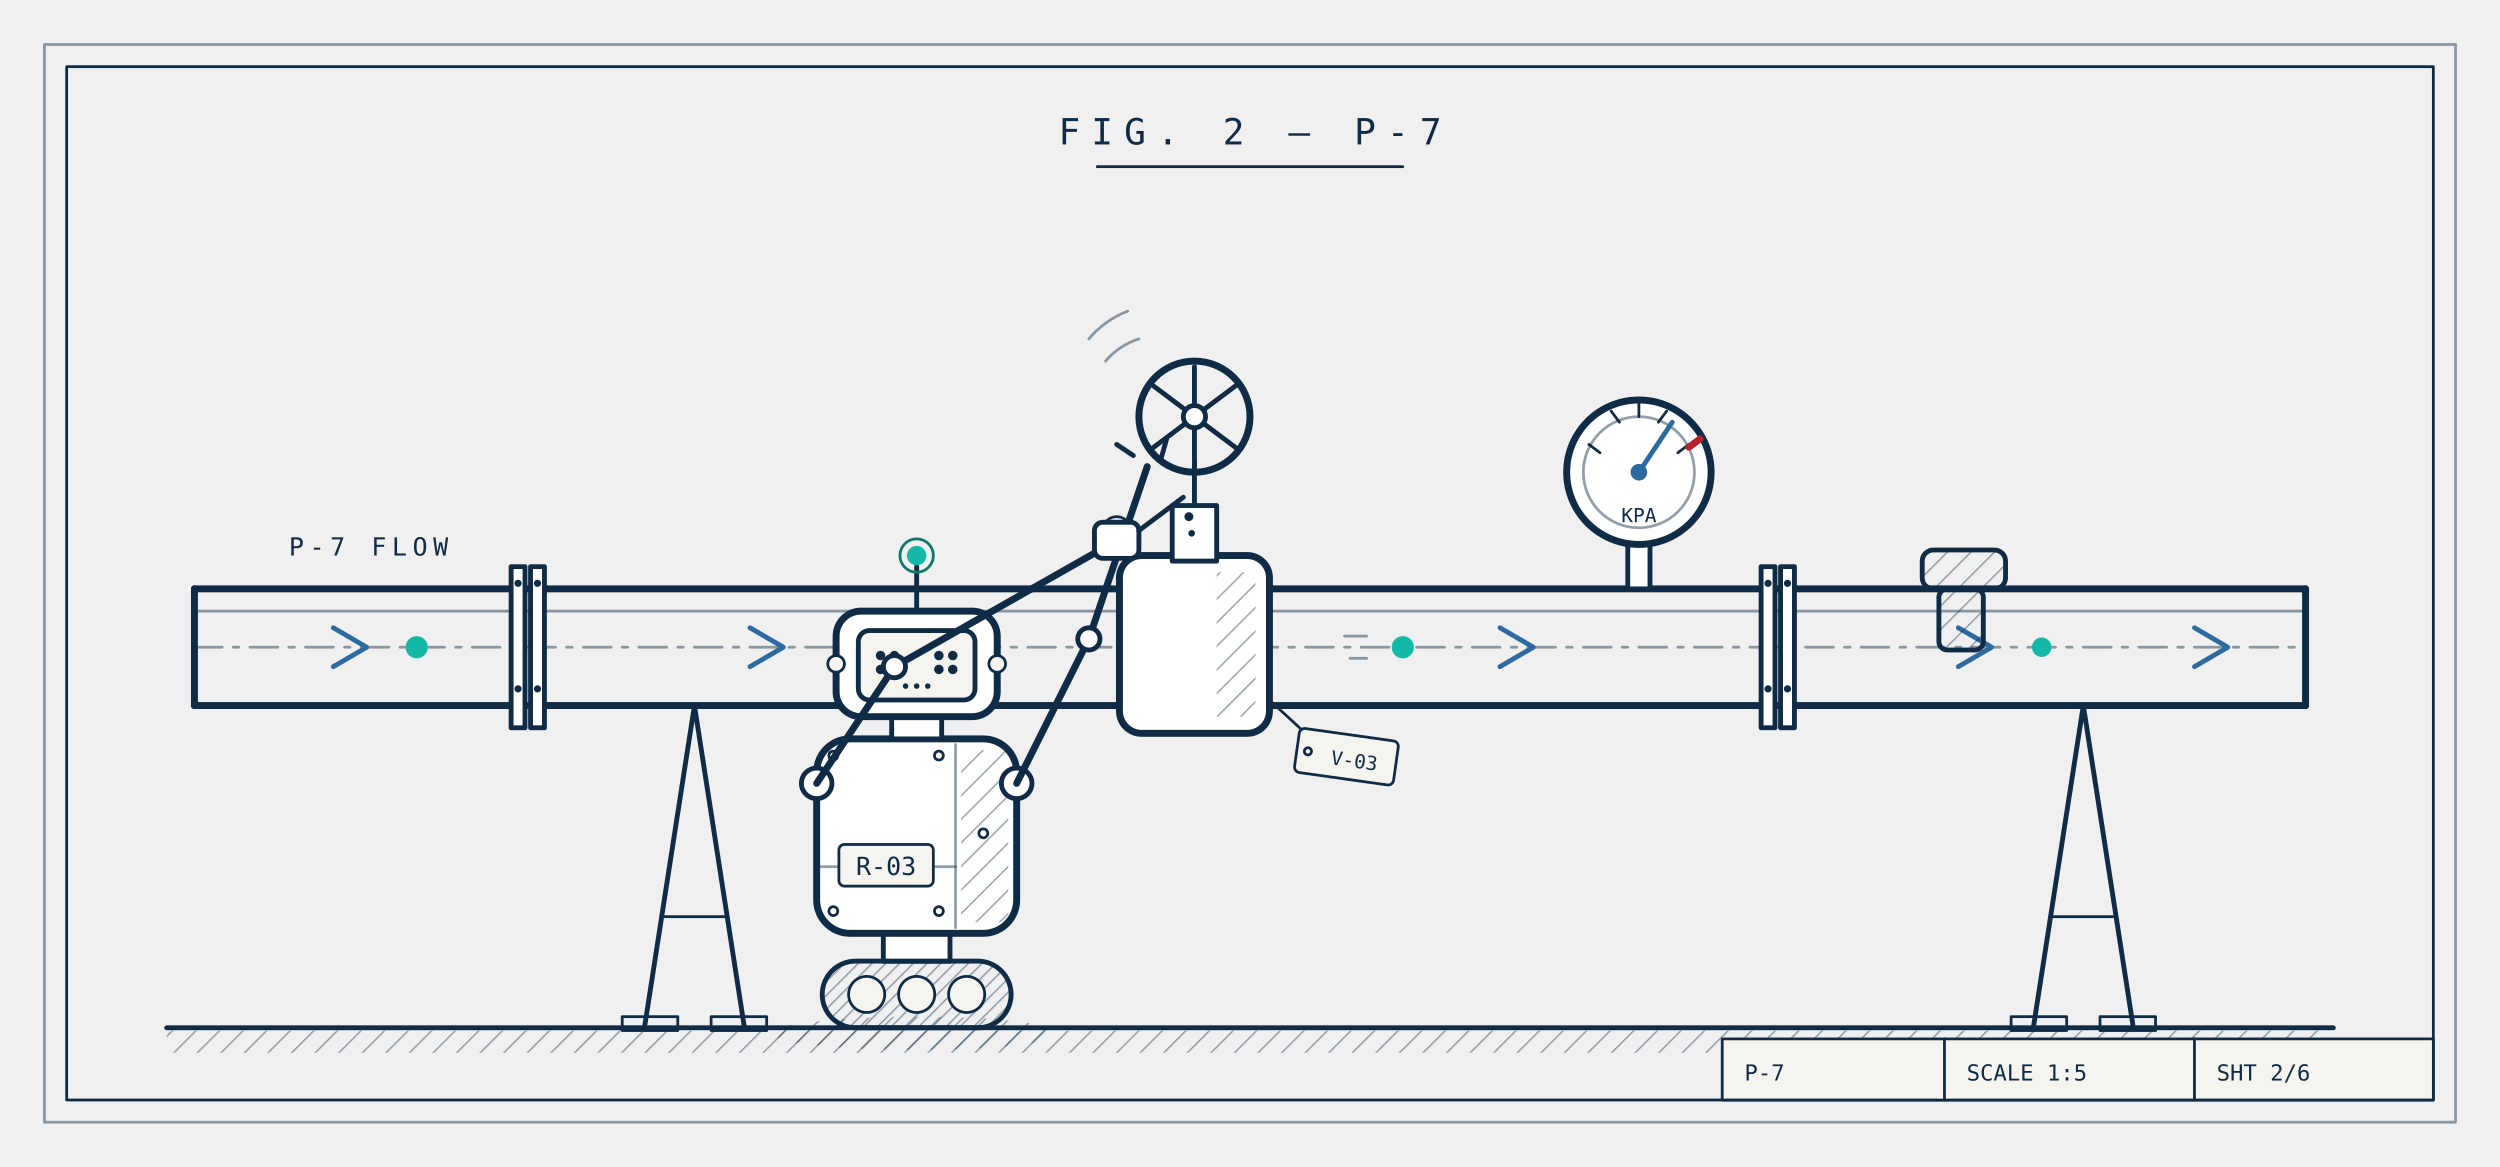
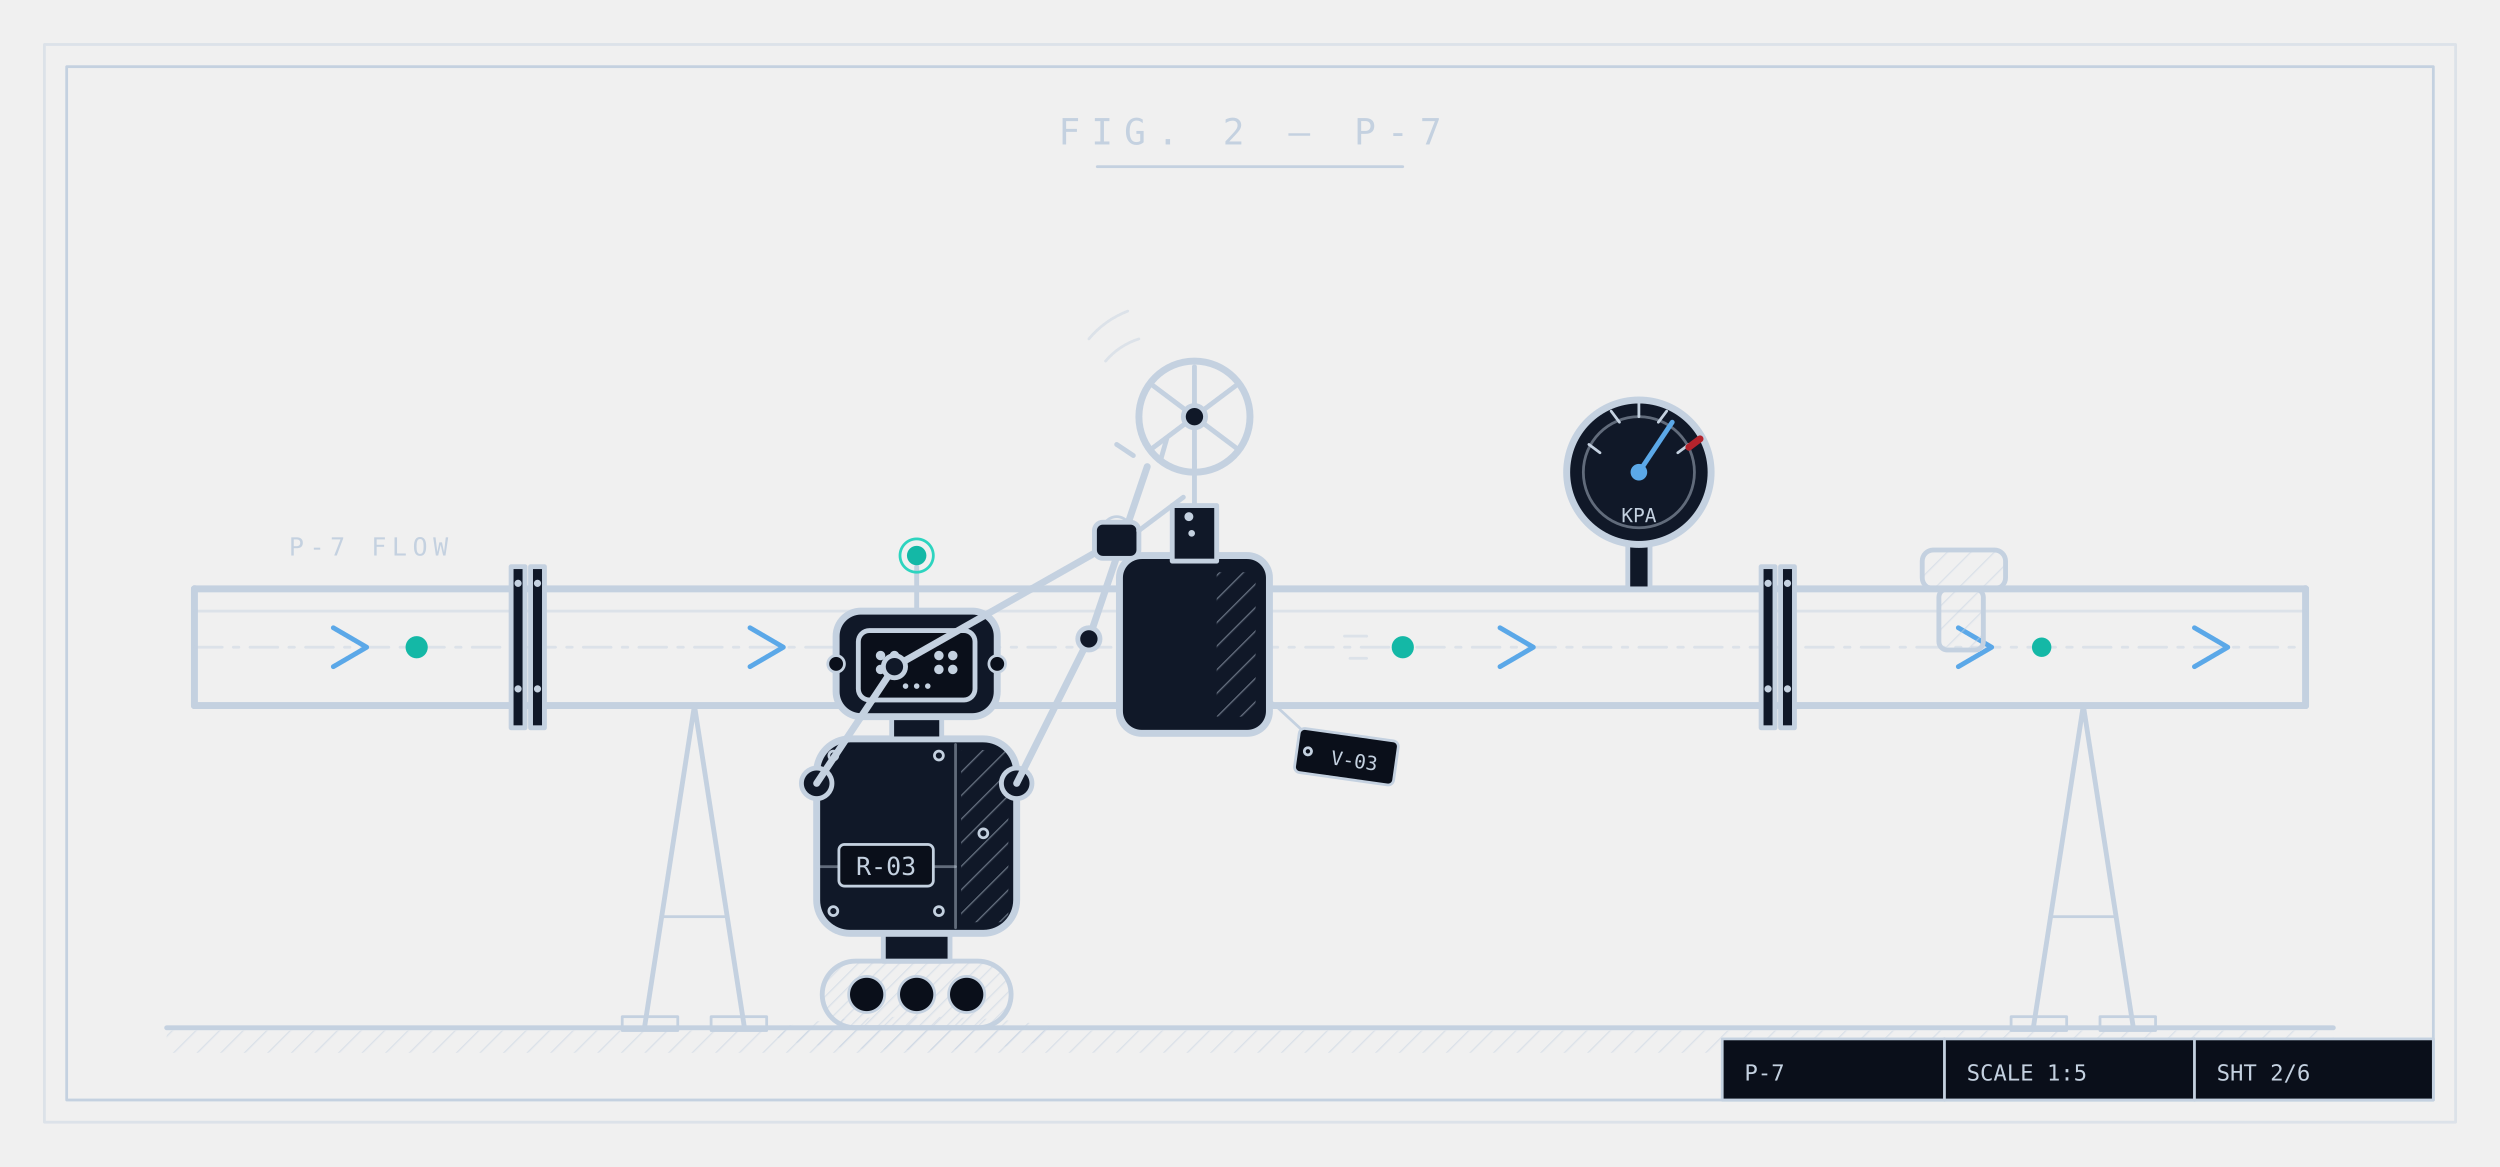
<svg xmlns="http://www.w3.org/2000/svg" viewBox="0 0 900 420">
  <style>
    @keyframes p7-pulse{0%,100%{opacity:.35}50%{opacity:1}}
    @keyframes p7-flow{0%{transform:translateX(0);opacity:0}12%{opacity:1}84%{opacity:1}100%{transform:translateX(58px);opacity:0}}
    @keyframes p7-spin{to{transform:rotate(360deg)}}
    @keyframes p7-wobble{0%,100%{transform:rotate(-6deg)}50%{transform:rotate(6deg)}}
    .ill-live{animation:p7-pulse 2.4s ease-in-out infinite}
    .p7-dot{animation:p7-flow 4.5s linear infinite}
    .p7-d2{animation-delay:1.1s}
    .p7-d3{animation-delay:2.2s}
    .p7-d4{animation-delay:3.4s}
    .p7-wheel{transform-box:fill-box;transform-origin:50% 50%;animation:p7-spin 10s linear infinite}
    .p7-needle{transform-box:fill-box;transform-origin:0% 100%;animation:p7-wobble 2.8s ease-in-out infinite}
    @media (prefers-reduced-motion: reduce){*{animation:none !important}}
  </style>
  <defs>
    <pattern id="bH" patternUnits="userSpaceOnUse" width="6" height="6" patternTransform="rotate(45)">
-       <line x1="0" y1="0" x2="0" y2="6" stroke="rgba(15,43,70,.45)" stroke-width="1" />
+       <line x1="0" y1="0" x2="0" y2="6" stroke="rgba(196,209,224,.45)" stroke-width="1" />
    </pattern>
    <pattern id="bHd" patternUnits="userSpaceOnUse" width="3.5" height="3.5" patternTransform="rotate(45)">
-       <line x1="0" y1="0" x2="0" y2="3.5" stroke="rgba(15,43,70,.45)" stroke-width="1" />
+       <line x1="0" y1="0" x2="0" y2="3.5" stroke="rgba(196,209,224,.45)" stroke-width="1" />
    </pattern>
-     <g id="bBot" stroke="#0F2B46" fill="none" stroke-linecap="round" stroke-linejoin="round">
+     <g id="bBot" stroke="#C4D1E0" fill="none" stroke-linecap="round" stroke-linejoin="round">
      <rect x="-34" y="-24" width="68" height="24" rx="12" fill="url(#bHd)" stroke-width="1.75" />
-       <circle cx="-18" cy="-12" r="6.5" fill="#F6F4EE" stroke-width="1" />
-       <circle cx="0" cy="-12" r="6.5" fill="#F6F4EE" stroke-width="1" />
-       <circle cx="18" cy="-12" r="6.5" fill="#F6F4EE" stroke-width="1" />
-       <rect x="-12" y="-34" width="24" height="10" fill="#FFFFFF" stroke-width="1.75" />
-       <rect x="-36" y="-104" width="72" height="70" rx="12" fill="#FFFFFF" stroke-width="2.5" class="ill-draw" />
+       <circle cx="-18" cy="-12" r="6.5" fill="#0A0F1A" stroke-width="1" />
+       <circle cx="0" cy="-12" r="6.5" fill="#0A0F1A" stroke-width="1" />
+       <circle cx="18" cy="-12" r="6.5" fill="#0A0F1A" stroke-width="1" />
+       <rect x="-12" y="-34" width="24" height="10" fill="#101828" stroke-width="1.75" />
+       <rect x="-36" y="-104" width="72" height="70" rx="12" fill="#101828" stroke-width="2.5" class="ill-draw" />
      <rect x="16" y="-100" width="17" height="62" fill="url(#bH)" stroke="none" />
-       <path d="M14 -102 V-36" stroke="rgba(15,43,70,.45)" stroke-width="1" />
-       <path d="M-36 -58 H14" stroke="rgba(15,43,70,.45)" stroke-width="1" />
+       <path d="M14 -102 V-36" stroke="rgba(196,209,224,.45)" stroke-width="1" />
+       <path d="M-36 -58 H14" stroke="rgba(196,209,224,.45)" stroke-width="1" />
      <circle cx="-30" cy="-98" r="1.6" stroke-width="1" />
      <circle cx="-30" cy="-42" r="1.6" stroke-width="1" />
      <circle cx="8" cy="-98" r="1.6" stroke-width="1" />
      <circle cx="8" cy="-42" r="1.6" stroke-width="1" />
      <circle cx="24" cy="-70" r="1.6" stroke-width="1" />
-       <rect x="-28" y="-66" width="34" height="15" rx="2" fill="#F6F4EE" stroke-width="1" />
-       <rect x="-9" y="-114" width="18" height="10" fill="#FFFFFF" stroke-width="1.75" />
-       <rect x="-29" y="-150" width="58" height="38" rx="9" fill="#FFFFFF" stroke-width="2.5" class="ill-draw" />
-       <rect x="-21" y="-143" width="42" height="25" rx="4" fill="#F6F4EE" stroke-width="1.75" />
-       <g fill="#0F2B46" stroke="none">
+       <rect x="-28" y="-66" width="34" height="15" rx="2" fill="#0A0F1A" stroke-width="1" />
+       <rect x="-9" y="-114" width="18" height="10" fill="#101828" stroke-width="1.75" />
+       <rect x="-29" y="-150" width="58" height="38" rx="9" fill="#101828" stroke-width="2.5" class="ill-draw" />
+       <rect x="-21" y="-143" width="42" height="25" rx="4" fill="#0A0F1A" stroke-width="1.75" />
+       <g fill="#C4D1E0" stroke="none">
        <circle cx="-13" cy="-134" r="1.7" />
        <circle cx="-8" cy="-134" r="1.7" />
        <circle cx="-13" cy="-129" r="1.7" />
        <circle cx="-8" cy="-129" r="1.7" />
        <circle cx="8" cy="-134" r="1.7" />
        <circle cx="13" cy="-134" r="1.7" />
        <circle cx="8" cy="-129" r="1.7" />
        <circle cx="13" cy="-129" r="1.7" />
        <circle cx="-4" cy="-123" r="1" />
        <circle cx="0" cy="-123" r="1" />
        <circle cx="4" cy="-123" r="1" />
      </g>
-       <circle cx="-29" cy="-131" r="3" fill="#F6F4EE" stroke-width="1" />
-       <circle cx="29" cy="-131" r="3" fill="#F6F4EE" stroke-width="1" />
+       <circle cx="-29" cy="-131" r="3" fill="#0A0F1A" stroke-width="1" />
+       <circle cx="29" cy="-131" r="3" fill="#0A0F1A" stroke-width="1" />
      <path d="M0 -150 V-166" stroke-width="1.75" />
-       <circle cx="0" cy="-170" r="6" stroke="#0F766E" stroke-width="1" class="ill-live" />
+       <circle cx="0" cy="-170" r="6" stroke="#2DD4BF" stroke-width="1" class="ill-live" />
      <circle cx="0" cy="-170" r="3.5" fill="#14B8A6" stroke="none" class="ill-live" />
-       <circle cx="-36" cy="-88" r="5.5" fill="#FFFFFF" stroke-width="1.75" />
-       <circle cx="36" cy="-88" r="5.5" fill="#FFFFFF" stroke-width="1.75" />
+       <circle cx="-36" cy="-88" r="5.5" fill="#101828" stroke-width="1.75" />
+       <circle cx="36" cy="-88" r="5.5" fill="#101828" stroke-width="1.75" />
    </g>
  </defs>
-   <g stroke="#0F2B46" fill="none" stroke-linecap="round" stroke-linejoin="round">
-     <rect x="16" y="16" width="868" height="388" stroke="rgba(15,43,70,.45)" stroke-width="1" />
+   <g stroke="#C4D1E0" fill="none" stroke-linecap="round" stroke-linejoin="round">
+     <rect x="16" y="16" width="868" height="388" stroke="rgba(196,209,224,.45)" stroke-width="1" />
    <rect x="24" y="24" width="852" height="372" stroke-width="1" />
-     <text x="450" y="52" text-anchor="middle" font-family="IBM Plex Mono, monospace" font-size="13" letter-spacing="4" fill="#0F2B46" stroke="none">FIG. 2 — P-7</text>
+     <text x="450" y="52" text-anchor="middle" font-family="IBM Plex Mono, monospace" font-size="13" letter-spacing="4" fill="#C4D1E0" stroke="none">FIG. 2 — P-7</text>
    <path d="M395 60 H505" stroke-width="1" />
    <path d="M60 370 H840" stroke-width="1.75" />
    <rect x="60" y="371" width="780" height="8" fill="url(#bH)" stroke="none" />
    <ellipse cx="330" cy="372" rx="52" ry="6" fill="url(#bH)" stroke="none" />
    <path d="M250 254 L232 370 M250 254 L268 370" stroke-width="1.75" />
    <path d="M238 330 H262" stroke-width="1" />
    <rect x="224" y="366" width="20" height="5" stroke-width="1" />
    <rect x="256" y="366" width="20" height="5" stroke-width="1" />
    <path d="M750 254 L732 370 M750 254 L768 370" stroke-width="1.75" />
    <path d="M738 330 H762" stroke-width="1" />
    <rect x="724" y="366" width="20" height="5" stroke-width="1" />
    <rect x="756" y="366" width="20" height="5" stroke-width="1" />
    <path d="M70 212 H830" stroke-width="2.5" class="ill-draw" />
    <path d="M70 254 H830" stroke-width="2.5" class="ill-draw" />
    <path d="M70 212 V254 M830 212 V254" stroke-width="2.5" />
-     <path d="M70 220 H830" stroke="rgba(15,43,70,.45)" stroke-width="1" />
-     <path d="M70 233 H830" stroke="rgba(15,43,70,.45)" stroke-width="1" stroke-dasharray="10 4 2 4" />
-     <rect x="184" y="204" width="5" height="58" fill="#FFFFFF" stroke-width="1.75" />
-     <rect x="191" y="204" width="5" height="58" fill="#FFFFFF" stroke-width="1.75" />
-     <circle cx="186.5" cy="210" r="1.3" fill="#0F2B46" stroke="none" />
-     <circle cx="186.5" cy="248" r="1.3" fill="#0F2B46" stroke="none" />
-     <circle cx="193.5" cy="210" r="1.3" fill="#0F2B46" stroke="none" />
-     <circle cx="193.5" cy="248" r="1.3" fill="#0F2B46" stroke="none" />
-     <rect x="634" y="204" width="5" height="58" fill="#FFFFFF" stroke-width="1.75" />
-     <rect x="641" y="204" width="5" height="58" fill="#FFFFFF" stroke-width="1.75" />
-     <circle cx="636.5" cy="210" r="1.3" fill="#0F2B46" stroke="none" />
-     <circle cx="636.5" cy="248" r="1.3" fill="#0F2B46" stroke="none" />
-     <circle cx="643.5" cy="210" r="1.3" fill="#0F2B46" stroke="none" />
-     <circle cx="643.5" cy="248" r="1.3" fill="#0F2B46" stroke="none" />
-     <g stroke="#2D6A9F" stroke-width="1.75">
+     <path d="M70 220 H830" stroke="rgba(196,209,224,.45)" stroke-width="1" />
+     <path d="M70 233 H830" stroke="rgba(196,209,224,.45)" stroke-width="1" stroke-dasharray="10 4 2 4" />
+     <rect x="184" y="204" width="5" height="58" fill="#101828" stroke-width="1.75" />
+     <rect x="191" y="204" width="5" height="58" fill="#101828" stroke-width="1.75" />
+     <circle cx="186.5" cy="210" r="1.3" fill="#C4D1E0" stroke="none" />
+     <circle cx="186.5" cy="248" r="1.3" fill="#C4D1E0" stroke="none" />
+     <circle cx="193.5" cy="210" r="1.3" fill="#C4D1E0" stroke="none" />
+     <circle cx="193.5" cy="248" r="1.3" fill="#C4D1E0" stroke="none" />
+     <rect x="634" y="204" width="5" height="58" fill="#101828" stroke-width="1.75" />
+     <rect x="641" y="204" width="5" height="58" fill="#101828" stroke-width="1.75" />
+     <circle cx="636.5" cy="210" r="1.3" fill="#C4D1E0" stroke="none" />
+     <circle cx="636.5" cy="248" r="1.3" fill="#C4D1E0" stroke="none" />
+     <circle cx="643.5" cy="210" r="1.3" fill="#C4D1E0" stroke="none" />
+     <circle cx="643.5" cy="248" r="1.3" fill="#C4D1E0" stroke="none" />
+     <g stroke="#5BA8E8" stroke-width="1.75">
      <path d="M120 226 l12 7 -12 7" />
      <path d="M270 226 l12 7 -12 7" />
      <path d="M540 226 l12 7 -12 7" />
      <path d="M705 226 l12 7 -12 7" />
      <path d="M790 226 l12 7 -12 7" />
    </g>
-     <text x="104" y="200" font-family="IBM Plex Mono, monospace" font-size="9" letter-spacing="2" fill="#0F2B46" stroke="none">P-7 FLOW</text>
+     <text x="104" y="200" font-family="IBM Plex Mono, monospace" font-size="9" letter-spacing="2" fill="#C4D1E0" stroke="none">P-7 FLOW</text>
    <circle cx="150" cy="233" r="4" fill="#14B8A6" stroke="none" class="p7-dot" />
    <circle cx="315" cy="233" r="3.5" fill="#14B8A6" stroke="none" class="p7-dot p7-d2" />
    <circle cx="505" cy="233" r="4" fill="#14B8A6" stroke="none" class="p7-dot p7-d3" />
    <circle cx="735" cy="233" r="3.5" fill="#14B8A6" stroke="none" class="p7-dot p7-d4" />
-     <path d="M492 229 h-8 M492 237 h-6" stroke="rgba(15,43,70,.45)" stroke-width="1" />
+     <path d="M492 229 h-8 M492 237 h-6" stroke="rgba(196,209,224,.45)" stroke-width="1" />
    <rect x="692" y="198" width="30" height="14" rx="4" fill="url(#bH)" stroke-width="1.75" />
    <rect x="698" y="212" width="16" height="22" rx="3" fill="url(#bH)" stroke-width="1.75" />
-     <rect x="403" y="200" width="54" height="64" rx="8" fill="#FFFFFF" stroke-width="2.5" class="ill-draw" />
+     <rect x="403" y="200" width="54" height="64" rx="8" fill="#101828" stroke-width="2.5" class="ill-draw" />
    <rect x="438" y="206" width="14" height="52" fill="url(#bH)" stroke="none" />
-     <rect x="422" y="182" width="16" height="20" fill="#FFFFFF" stroke-width="1.75" />
+     <rect x="422" y="182" width="16" height="20" fill="#101828" stroke-width="1.75" />
    <path d="M430 182 V166" stroke-width="1.75" />
    <g class="p7-wheel">
      <circle cx="430" cy="150" r="20" stroke-width="2.5" class="ill-draw" />
      <path d="M430 132 V168 M414 162 L446 138 M414 138 L446 162" stroke-width="1.75" />
-       <circle cx="430" cy="150" r="4" fill="#FFFFFF" stroke-width="1.75" />
+       <circle cx="430" cy="150" r="4" fill="#101828" stroke-width="1.75" />
    </g>
    <path d="M457 252 L470 264" stroke-width="1" />
    <g transform="translate(468,262) rotate(8)">
-       <rect x="0" y="0" width="36" height="16" rx="2" fill="#F6F4EE" stroke-width="1" />
+       <rect x="0" y="0" width="36" height="16" rx="2" fill="#0A0F1A" stroke-width="1" />
      <circle cx="4" cy="8" r="1.3" stroke-width="1" />
-       <text x="21" y="11.5" text-anchor="middle" font-family="IBM Plex Mono, monospace" font-size="7" fill="#0F2B46" stroke="none">V-03</text>
+       <text x="21" y="11.5" text-anchor="middle" font-family="IBM Plex Mono, monospace" font-size="7" fill="#C4D1E0" stroke="none">V-03</text>
    </g>
-     <rect x="586" y="196" width="8" height="16" fill="#FFFFFF" stroke-width="1.75" />
-     <circle cx="590" cy="170" r="26" fill="#FFFFFF" stroke-width="2.5" class="ill-draw" />
-     <circle cx="590" cy="170" r="20" stroke="rgba(15,43,70,.45)" stroke-width="1" />
+     <rect x="586" y="196" width="8" height="16" fill="#101828" stroke-width="1.75" />
+     <circle cx="590" cy="170" r="26" fill="#101828" stroke-width="2.5" class="ill-draw" />
+     <circle cx="590" cy="170" r="20" stroke="rgba(196,209,224,.45)" stroke-width="1" />
    <path d="M572 160 L576 163 M580 148 L583 152 M590 144 V150 M600 148 L597 152 M608 160 L604 163" stroke-width="1" />
    <path d="M612 158 L608 161" stroke="#B4232C" stroke-width="2.5" />
-     <path class="p7-needle" d="M590 170 L602 152" stroke="#2D6A9F" stroke-width="1.75" />
-     <circle cx="590" cy="170" r="3" fill="#2D6A9F" stroke="none" />
-     <text x="590" y="188" text-anchor="middle" font-family="IBM Plex Mono, monospace" font-size="7" fill="#0F2B46" stroke="none">KPA</text>
+     <path class="p7-needle" d="M590 170 L602 152" stroke="#5BA8E8" stroke-width="1.75" />
+     <circle cx="590" cy="170" r="3" fill="#5BA8E8" stroke="none" />
+     <text x="590" y="188" text-anchor="middle" font-family="IBM Plex Mono, monospace" font-size="7" fill="#C4D1E0" stroke="none">KPA</text>
    <use href="#bBot" transform="translate(330,370)" />
-     <text x="319" y="315" text-anchor="middle" font-family="IBM Plex Mono, monospace" font-size="9" fill="#0F2B46" stroke="none">R-03</text>
+     <text x="319" y="315" text-anchor="middle" font-family="IBM Plex Mono, monospace" font-size="9" fill="#C4D1E0" stroke="none">R-03</text>
    <path d="M366 282 L392 230 L413 168" stroke-width="2.5" />
-     <circle cx="392" cy="230" r="4" fill="#FFFFFF" stroke-width="1.75" />
+     <circle cx="392" cy="230" r="4" fill="#101828" stroke-width="1.75" />
    <path d="M408 164 l-6 -4 M418 165 l2 -7" stroke-width="1.75" />
-     <path d="M398 130 a26 26 0 0 1 12 -8 M392 122 a34 34 0 0 1 14 -10" stroke="rgba(15,43,70,.45)" stroke-width="1" />
+     <path d="M398 130 a26 26 0 0 1 12 -8 M392 122 a34 34 0 0 1 14 -10" stroke="rgba(196,209,224,.45)" stroke-width="1" />
    <path d="M294 282 L322 240 L396 198" stroke-width="2.5" />
-     <circle cx="322" cy="240" r="4" fill="#FFFFFF" stroke-width="1.75" />
-     <rect x="394" y="188" width="16" height="13" rx="3" fill="#FFFFFF" stroke-width="1.75" />
+     <circle cx="322" cy="240" r="4" fill="#101828" stroke-width="1.75" />
+     <rect x="394" y="188" width="16" height="13" rx="3" fill="#101828" stroke-width="1.75" />
    <path d="M398 188 a5 5 0 0 1 8 0" stroke-width="1" />
    <path d="M410 191 L426 179" stroke-width="1.75" />
-     <circle cx="428" cy="186" r="1.6" fill="#0F2B46" stroke="none" />
-     <circle cx="429" cy="192" r="1.2" fill="#0F2B46" stroke="none" />
-     <rect x="620" y="374" width="256" height="22" fill="#F6F4EE" stroke-width="1" />
+     <circle cx="428" cy="186" r="1.6" fill="#C4D1E0" stroke="none" />
+     <circle cx="429" cy="192" r="1.2" fill="#C4D1E0" stroke="none" />
+     <rect x="620" y="374" width="256" height="22" fill="#0A0F1A" stroke-width="1" />
    <path d="M700 374 V396 M790 374 V396" stroke-width="1" />
-     <text x="628" y="389" font-family="IBM Plex Mono, monospace" font-size="8" fill="#0F2B46" stroke="none">P-7</text>
-     <text x="708" y="389" font-family="IBM Plex Mono, monospace" font-size="8" fill="#0F2B46" stroke="none">SCALE 1:5</text>
-     <text x="798" y="389" font-family="IBM Plex Mono, monospace" font-size="8" fill="#0F2B46" stroke="none">SHT 2/6</text>
+     <text x="628" y="389" font-family="IBM Plex Mono, monospace" font-size="8" fill="#C4D1E0" stroke="none">P-7</text>
+     <text x="708" y="389" font-family="IBM Plex Mono, monospace" font-size="8" fill="#C4D1E0" stroke="none">SCALE 1:5</text>
+     <text x="798" y="389" font-family="IBM Plex Mono, monospace" font-size="8" fill="#C4D1E0" stroke="none">SHT 2/6</text>
  </g>
</svg>
